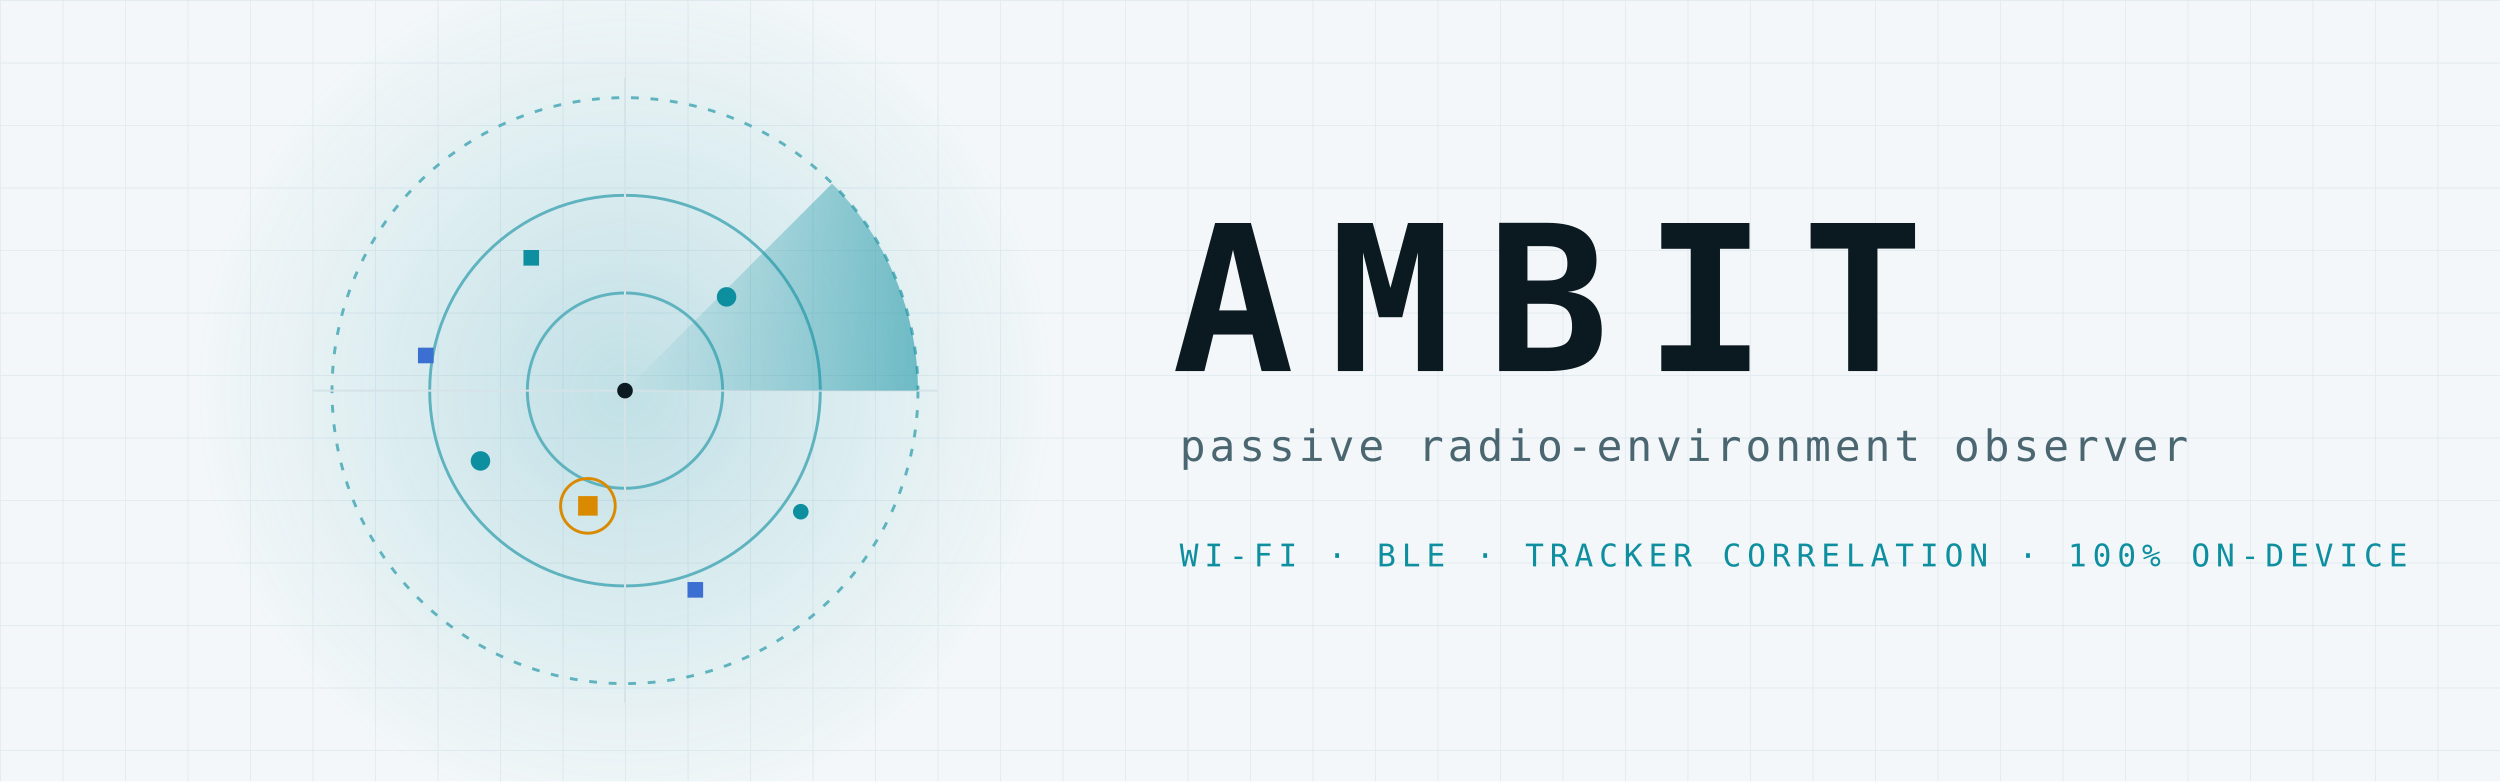
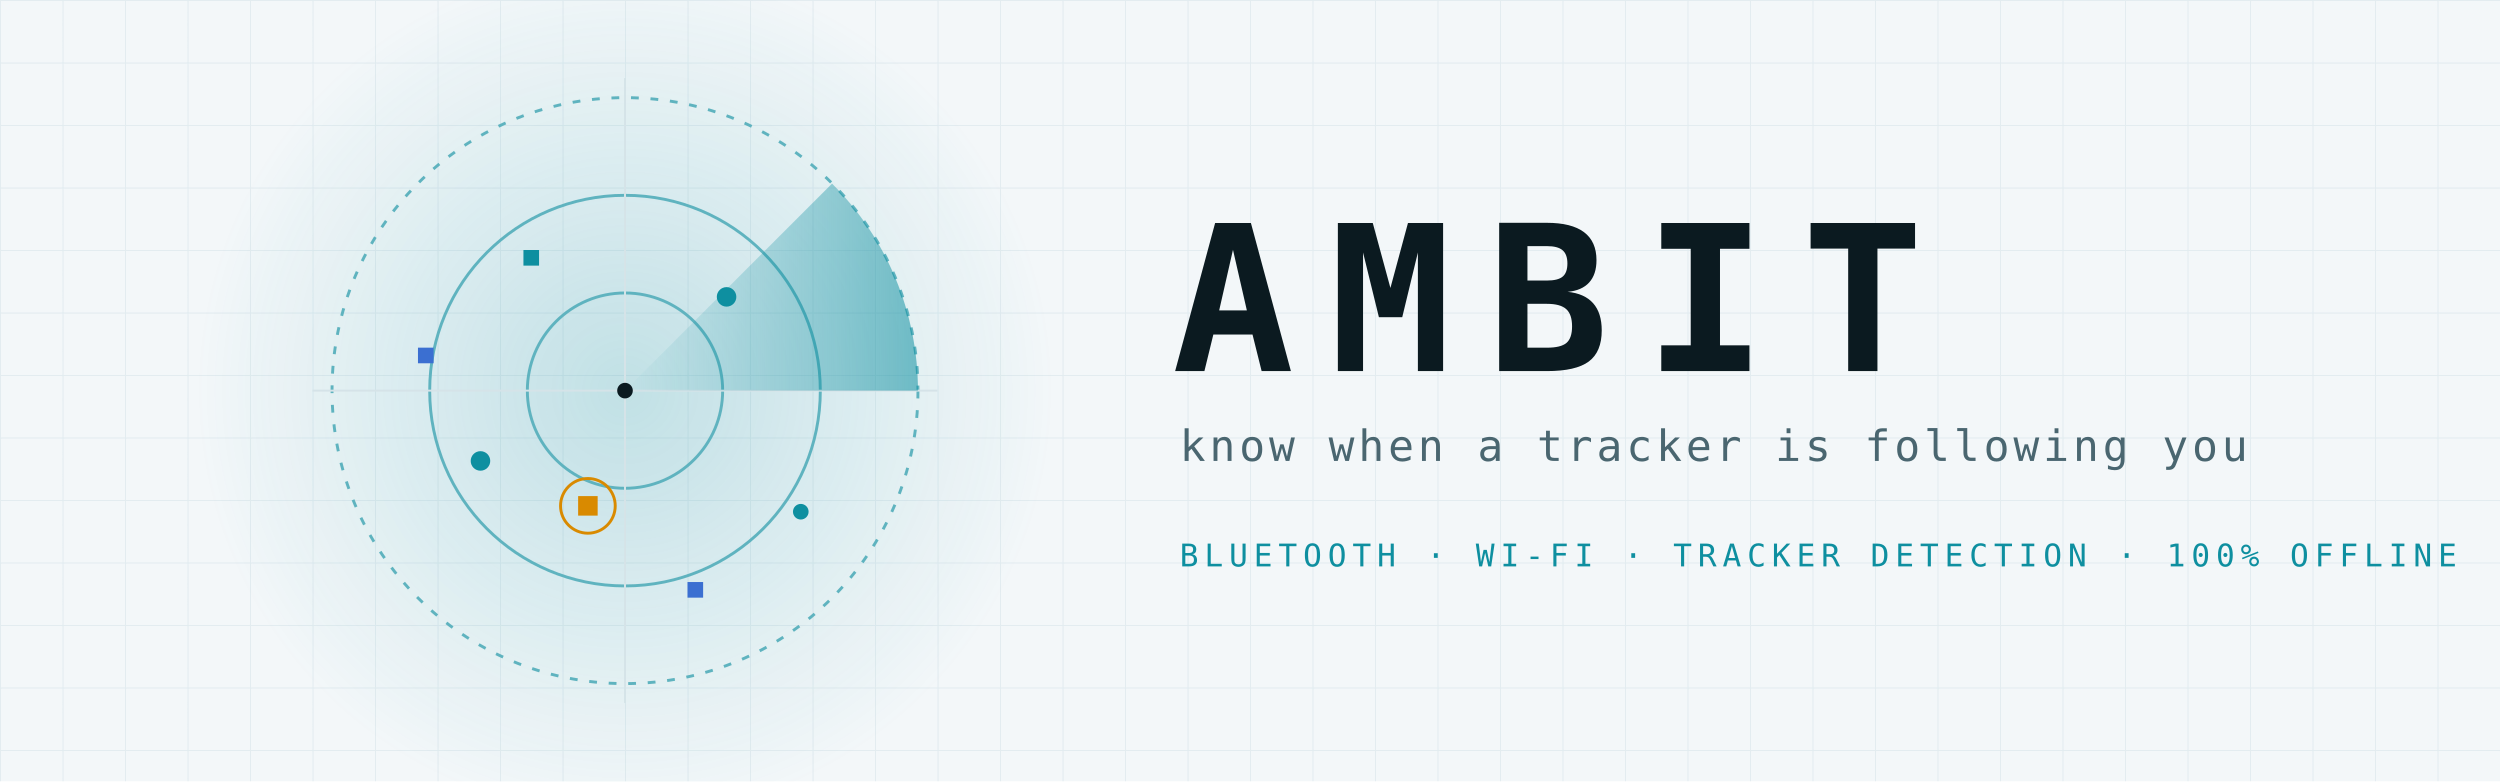
<svg xmlns="http://www.w3.org/2000/svg" width="1280" height="400" viewBox="0 0 1280 400" role="img" aria-labelledby="title desc">
  <defs>
    <radialGradient id="glow" cx="320" cy="200" r="220" gradientUnits="userSpaceOnUse">
      <stop offset="0" stop-color="#0E8FA0" stop-opacity="0.22" />
      <stop offset="1" stop-color="#0E8FA0" stop-opacity="0" />
    </radialGradient>
    <linearGradient id="sweep" x1="0" y1="0" x2="1" y2="0">
      <stop offset="0" stop-color="#0E8FA0" stop-opacity="0" />
      <stop offset="1" stop-color="#0E8FA0" stop-opacity="0.55" />
    </linearGradient>
    <pattern id="grid" width="32" height="32" patternUnits="userSpaceOnUse">
      <path d="M32 0H0V32" fill="none" stroke="#D5E3E8" stroke-width="1" />
    </pattern>
  </defs>
  <rect width="1280" height="400" fill="#F3F7F9" />
  <rect width="1280" height="400" fill="url(#grid)" opacity="0.55" />
  <circle cx="320" cy="200" r="220" fill="url(#glow)" />
  <g fill="none" stroke="#5FB3BF" stroke-width="1.5">
    <circle cx="320" cy="200" r="50" />
    <circle cx="320" cy="200" r="100" />
    <circle cx="320" cy="200" r="150" stroke-dasharray="4 6" />
  </g>
  <g stroke="#D5E3E8" stroke-width="1">
    <line x1="160" y1="200" x2="480" y2="200" />
    <line x1="320" y1="40" x2="320" y2="360" />
  </g>
  <path d="M320 200 L470 200 A150 150 0 0 0 426 94 Z" fill="url(#sweep)">
    <animateTransform attributeName="transform" type="rotate" from="0 320 200" to="-360 320 200" dur="6s" repeatCount="indefinite" />
  </path>
  <g fill="#0E8FA0">
    <circle cx="372" cy="152" r="5" />
    <circle cx="246" cy="236" r="5" />
    <circle cx="410" cy="262" r="4" />
    <rect x="268" y="128" width="8" height="8" />
    <rect x="352" y="298" width="8" height="8" fill="#3B6FD1" />
    <rect x="214" y="178" width="8" height="8" fill="#3B6FD1" />
  </g>
  <g>
    <rect x="296" y="254" width="10" height="10" fill="#D98A00" />
    <circle cx="301" cy="259" r="14" fill="none" stroke="#D98A00" stroke-width="1.5">
      <animate attributeName="r" values="10;20;10" dur="2.4s" repeatCount="indefinite" />
      <animate attributeName="opacity" values="1;0;1" dur="2.4s" repeatCount="indefinite" />
    </circle>
  </g>
  <circle cx="320" cy="200" r="4" fill="#0B1A20" />
  <g font-family="'JetBrains Mono', 'SFMono-Regular', Menlo, Consolas, monospace">
    <text x="600" y="190" fill="#0B1A20" font-size="104" font-weight="700" letter-spacing="18">AMBIT</text>
-     <text x="604" y="236" fill="#4A6670" font-size="22" letter-spacing="2">passive radio-environment observer</text>
-     <text x="604" y="290" fill="#0E8FA0" font-size="16" letter-spacing="3">WI-FI · BLE · TRACKER CORRELATION · 100% ON-DEVICE</text>
+     <text x="604" y="236" fill="#4A6670" font-size="22" letter-spacing="2">know when a tracker is following you</text>
+     <text x="604" y="290" fill="#0E8FA0" font-size="16" letter-spacing="3">BLUETOOTH · WI-FI · TRACKER DETECTION · 100% OFFLINE</text>
  </g>
</svg>
